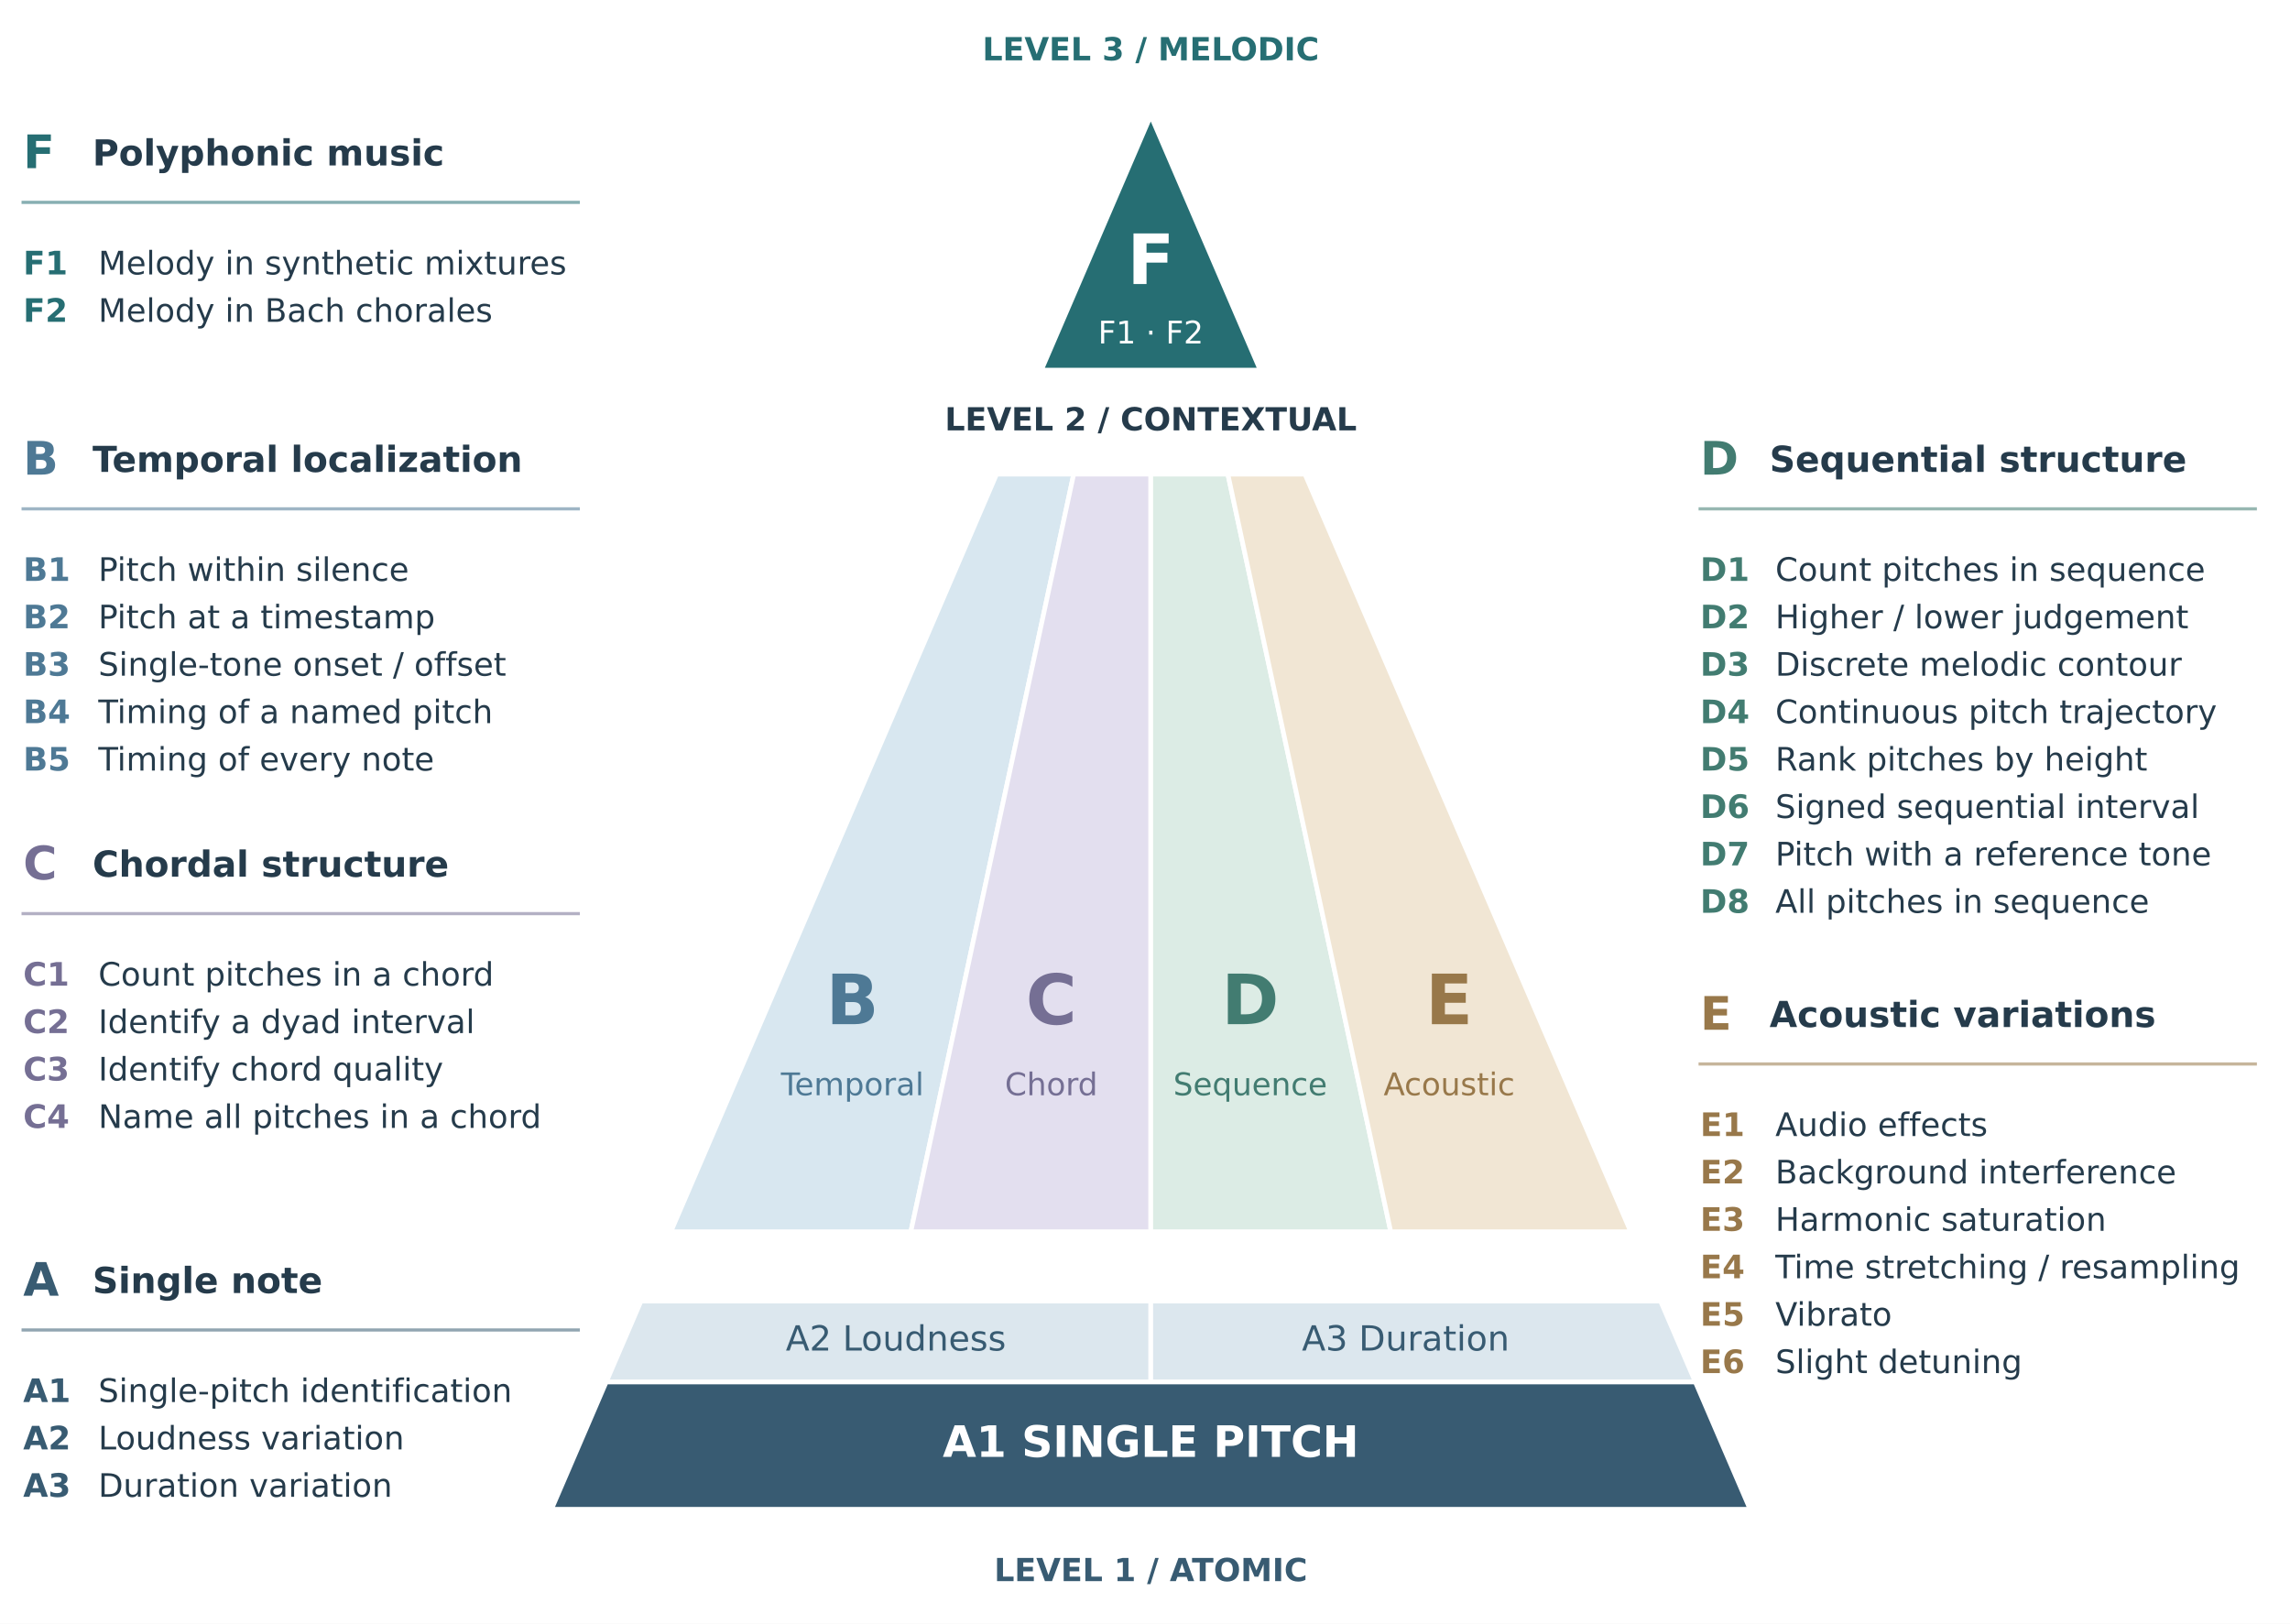
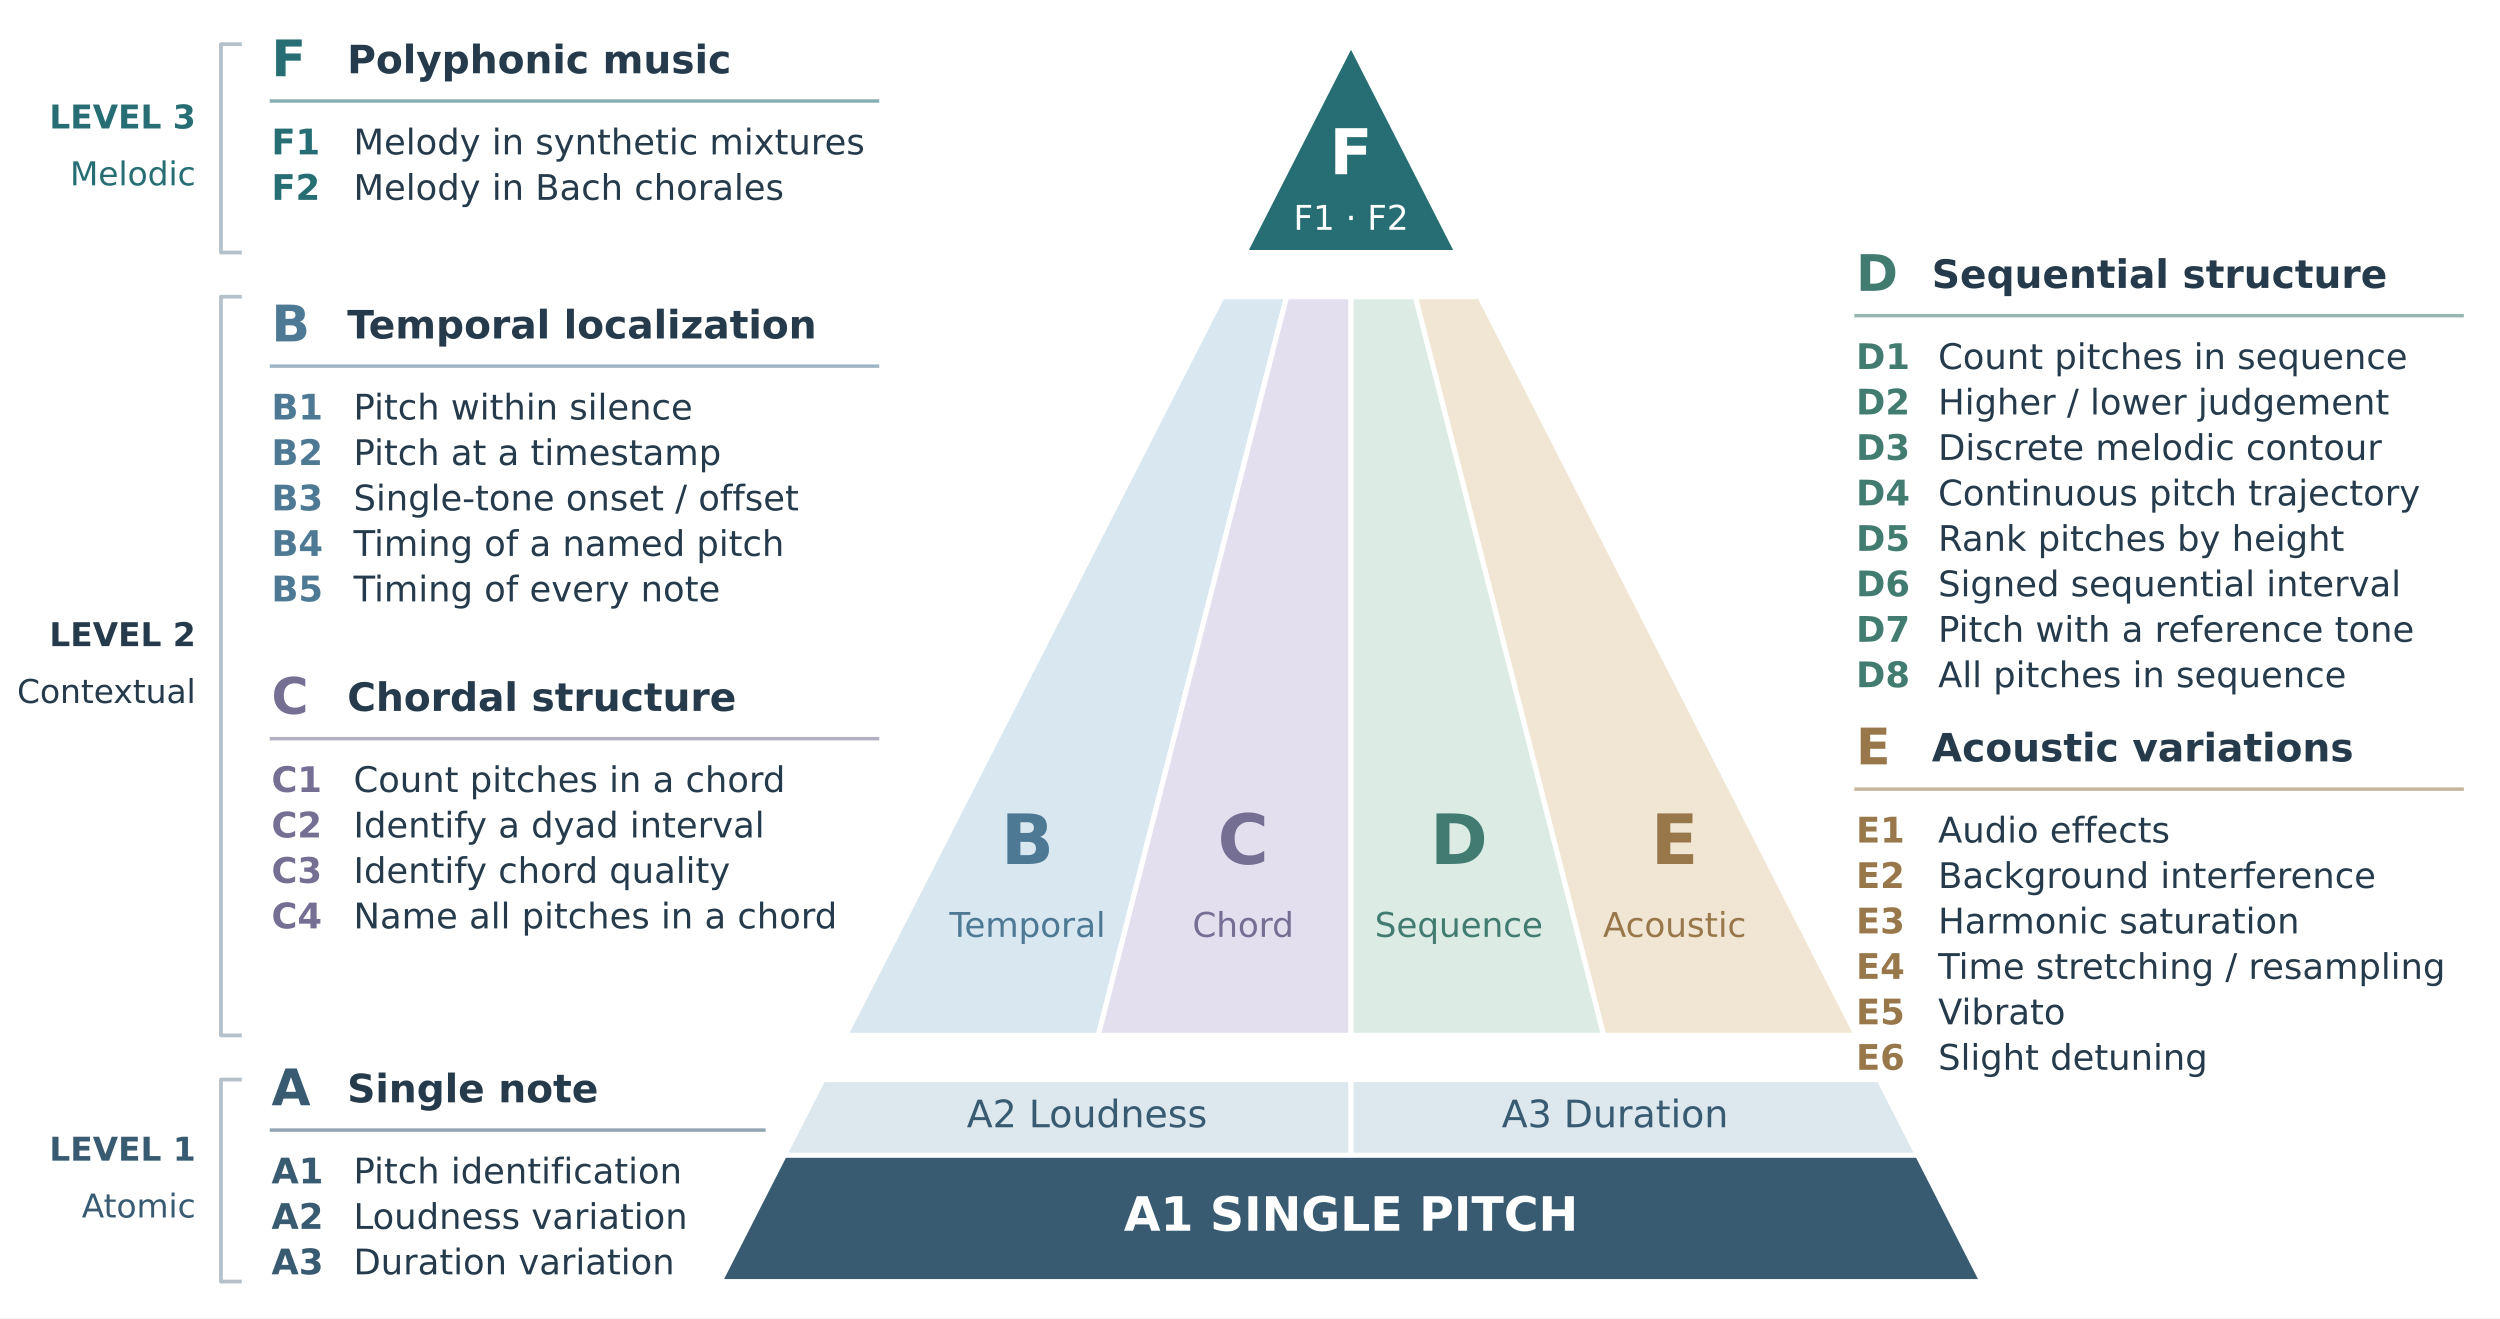
- <svg xmlns="http://www.w3.org/2000/svg" width="396pt" height="280.8pt" viewBox="0 0 396 280.8" version="1.1">
+ <svg xmlns="http://www.w3.org/2000/svg" width="396pt" height="208.8pt" viewBox="0 0 396 208.8" version="1.1">
  <defs>
    <style type="text/css">*{stroke-linejoin: round; stroke-linecap: butt}</style>
  </defs>
  <g id="figure_1">
    <g id="patch_1">
-       <path d="M 0 280.8 L 396 280.8 L 396 0 L 0 0 z " style="fill: #ffffff" />
+       <path d="M 0 208.8 L 396 208.8 L 396 0 L 0 0 z " style="fill: #ffffff" />
    </g>
    <g id="axes_1">
      <g id="patch_2">
-         <path d="M 199 20 L 217.92 64 L 180.08 64 z " clip-path="url(#peb4376fcf2)" style="fill: #266e73; stroke: #ffffff; stroke-width: 0.8; stroke-linejoin: miter" />
+         <path d="M 214 7 L 230.83 40 L 197.17 40 z " clip-path="url(#p506b1a8ab9)" style="fill: #266e73; stroke: #ffffff; stroke-width: 0.8; stroke-linejoin: miter" />
      </g>
      <g id="patch_3">
-         <path d="M 172.34 82 L 185.67 82 L 157.505 213 L 116.01 213 z " clip-path="url(#peb4376fcf2)" style="fill: #d8e7f0; stroke: #ffffff; stroke-width: 0.8; stroke-linejoin: miter" />
+         <path d="M 193.6 47 L 203.8 47 L 173.965 164 L 133.93 164 z " clip-path="url(#p506b1a8ab9)" style="fill: #d8e7f0; stroke: #ffffff; stroke-width: 0.8; stroke-linejoin: miter" />
      </g>
      <g id="patch_4">
-         <path d="M 185.67 82 L 199 82 L 199 213 L 157.505 213 z " clip-path="url(#peb4376fcf2)" style="fill: #e3dfef; stroke: #ffffff; stroke-width: 0.8; stroke-linejoin: miter" />
+         <path d="M 203.8 47 L 214 47 L 214 164 L 173.965 164 z " clip-path="url(#p506b1a8ab9)" style="fill: #e3dfef; stroke: #ffffff; stroke-width: 0.8; stroke-linejoin: miter" />
      </g>
      <g id="patch_5">
-         <path d="M 199 82 L 212.33 82 L 240.495 213 L 199 213 z " clip-path="url(#peb4376fcf2)" style="fill: #dcece5; stroke: #ffffff; stroke-width: 0.8; stroke-linejoin: miter" />
+         <path d="M 214 47 L 224.2 47 L 254.035 164 L 214 164 z " clip-path="url(#p506b1a8ab9)" style="fill: #dcece5; stroke: #ffffff; stroke-width: 0.8; stroke-linejoin: miter" />
      </g>
      <g id="patch_6">
-         <path d="M 212.33 82 L 225.66 82 L 281.99 213 L 240.495 213 z " clip-path="url(#peb4376fcf2)" style="fill: #f1e6d4; stroke: #ffffff; stroke-width: 0.8; stroke-linejoin: miter" />
+         <path d="M 224.2 47 L 234.4 47 L 294.07 164 L 254.035 164 z " clip-path="url(#p506b1a8ab9)" style="fill: #f1e6d4; stroke: #ffffff; stroke-width: 0.8; stroke-linejoin: miter" />
      </g>
      <g id="patch_7">
-         <path d="M 110.85 225 L 199 225 L 199 239 L 104.83 239 z " clip-path="url(#peb4376fcf2)" style="fill: #dce7ee; stroke: #ffffff; stroke-width: 0.8; stroke-linejoin: miter" />
+         <path d="M 130.36 171 L 214 171 L 214 183 L 124.24 183 z " clip-path="url(#p506b1a8ab9)" style="fill: #dce7ee; stroke: #ffffff; stroke-width: 0.8; stroke-linejoin: miter" />
      </g>
      <g id="patch_8">
-         <path d="M 199 225 L 287.15 225 L 293.17 239 L 199 239 z " clip-path="url(#peb4376fcf2)" style="fill: #dce7ee; stroke: #ffffff; stroke-width: 0.8; stroke-linejoin: miter" />
+         <path d="M 214 171 L 297.64 171 L 303.76 183 L 214 183 z " clip-path="url(#p506b1a8ab9)" style="fill: #dce7ee; stroke: #ffffff; stroke-width: 0.8; stroke-linejoin: miter" />
      </g>
      <g id="patch_9">
-         <path d="M 104.83 239 L 293.17 239 L 302.63 261 L 95.37 261 z " clip-path="url(#peb4376fcf2)" style="fill: #385b72; stroke: #ffffff; stroke-width: 0.8; stroke-linejoin: miter" />
+         <path d="M 124.24 183 L 303.76 183 L 313.96 203 L 114.04 203 z " clip-path="url(#p506b1a8ab9)" style="fill: #385b72; stroke: #ffffff; stroke-width: 0.8; stroke-linejoin: miter" />
      </g>
      <g id="line2d_1">
-         <path d="M 4 230 L 100 230 " clip-path="url(#peb4376fcf2)" style="fill: none; stroke: #385b72; stroke-opacity: 0.55; stroke-width: 0.55; stroke-linecap: square" />
+         <path d="M 38 7 L 35 7 L 35 40 L 38 40 " clip-path="url(#p506b1a8ab9)" style="fill: none; stroke: #b5c1ca; stroke-width: 0.6; stroke-linecap: square" />
      </g>
      <g id="line2d_2">
-         <path d="M 4 88 L 100 88 " clip-path="url(#peb4376fcf2)" style="fill: none; stroke: #4e7995; stroke-opacity: 0.55; stroke-width: 0.55; stroke-linecap: square" />
+         <path d="M 38 47 L 35 47 L 35 164 L 38 164 " clip-path="url(#p506b1a8ab9)" style="fill: none; stroke: #b5c1ca; stroke-width: 0.6; stroke-linecap: square" />
      </g>
      <g id="line2d_3">
-         <path d="M 4 158 L 100 158 " clip-path="url(#peb4376fcf2)" style="fill: none; stroke: #756f94; stroke-opacity: 0.55; stroke-width: 0.55; stroke-linecap: square" />
+         <path d="M 38 171 L 35 171 L 35 203 L 38 203 " clip-path="url(#p506b1a8ab9)" style="fill: none; stroke: #b5c1ca; stroke-width: 0.6; stroke-linecap: square" />
      </g>
      <g id="line2d_4">
-         <path d="M 294 88 L 390 88 " clip-path="url(#peb4376fcf2)" style="fill: none; stroke: #427c71; stroke-opacity: 0.55; stroke-width: 0.55; stroke-linecap: square" />
+         <path d="M 43 179 L 121 179 " clip-path="url(#p506b1a8ab9)" style="fill: none; stroke: #385b72; stroke-opacity: 0.55; stroke-width: 0.55; stroke-linecap: square" />
      </g>
      <g id="line2d_5">
-         <path d="M 294 184 L 390 184 " clip-path="url(#peb4376fcf2)" style="fill: none; stroke: #98784a; stroke-opacity: 0.55; stroke-width: 0.55; stroke-linecap: square" />
+         <path d="M 43 58 L 139 58 " clip-path="url(#p506b1a8ab9)" style="fill: none; stroke: #4e7995; stroke-opacity: 0.55; stroke-width: 0.55; stroke-linecap: square" />
      </g>
      <g id="line2d_6">
-         <path d="M 4 35 L 100 35 " clip-path="url(#peb4376fcf2)" style="fill: none; stroke: #266e73; stroke-opacity: 0.55; stroke-width: 0.55; stroke-linecap: square" />
+         <path d="M 43 117 L 139 117 " clip-path="url(#p506b1a8ab9)" style="fill: none; stroke: #756f94; stroke-opacity: 0.55; stroke-width: 0.55; stroke-linecap: square" />
+       </g>
+       <g id="line2d_7">
+         <path d="M 294 50 L 390 50 " clip-path="url(#p506b1a8ab9)" style="fill: none; stroke: #427c71; stroke-opacity: 0.55; stroke-width: 0.55; stroke-linecap: square" />
+       </g>
+       <g id="line2d_8">
+         <path d="M 294 125 L 390 125 " clip-path="url(#p506b1a8ab9)" style="fill: none; stroke: #98784a; stroke-opacity: 0.55; stroke-width: 0.55; stroke-linecap: square" />
+       </g>
+       <g id="line2d_9">
+         <path d="M 43 16 L 139 16 " clip-path="url(#p506b1a8ab9)" style="fill: none; stroke: #266e73; stroke-opacity: 0.55; stroke-width: 0.55; stroke-linecap: square" />
      </g>
      <g id="text_1">
-         <text style="font-weight: 700; font-size: 12px; font-family: 'DejaVu Sans', sans-serif; text-anchor: middle; fill: #ffffff" x="199" y="49.117" transform="rotate(-0 199 49.11719)">F</text>
+         <text style="font-weight: 700; font-size: 10px; font-family: 'DejaVu Sans', sans-serif; text-anchor: middle; fill: #ffffff" x="214" y="27.598" transform="rotate(-0 214 27.59766)">F</text>
      </g>
      <g id="text_2">
-         <text style="font-size: 5.4px; font-family: 'DejaVu Sans', sans-serif; text-anchor: middle; fill: #ffffff" x="199" y="59.403" transform="rotate(-0 199 59.40273)">F1 · F2</text>
+         <text style="font-size: 5.4px; font-family: 'DejaVu Sans', sans-serif; text-anchor: middle; fill: #ffffff" x="214" y="36.403" transform="rotate(-0 214 36.40273)">F1 · F2</text>
      </g>
      <g id="text_3">
-         <text style="font-weight: 700; font-size: 5.5px; font-family: 'DejaVu Sans', sans-serif; text-anchor: middle; fill: #266e73" x="199" y="10.429" transform="rotate(-0 199 10.42871)">LEVEL 3  /  MELODIC</text>
+         <text style="font-weight: 700; font-size: 11px; font-family: 'DejaVu Sans', sans-serif; text-anchor: middle; fill: #4e7995" x="162.745" y="136.857" transform="rotate(-0 162.745 136.8574)">B</text>
      </g>
      <g id="text_4">
-         <text style="font-weight: 700; font-size: 12px; font-family: 'DejaVu Sans', sans-serif; text-anchor: middle; fill: #4e7995" x="147.4" y="177.117" transform="rotate(-0 147.4 177.1172)">B</text>
+         <text style="font-size: 5.4px; font-family: 'DejaVu Sans', sans-serif; text-anchor: middle; fill: #4e7995" x="162.745" y="148.403" transform="rotate(-0 162.745 148.4029)">Temporal</text>
      </g>
      <g id="text_5">
-         <text style="font-size: 5.4px; font-family: 'DejaVu Sans', sans-serif; text-anchor: middle; fill: #4e7995" x="147.4" y="189.403" transform="rotate(-0 147.4 189.4029)">Temporal</text>
+         <text style="font-weight: 700; font-size: 11px; font-family: 'DejaVu Sans', sans-serif; text-anchor: middle; fill: #756f94" x="196.915" y="136.857" transform="rotate(-0 196.915 136.8574)">C</text>
      </g>
      <g id="text_6">
-         <text style="font-weight: 700; font-size: 12px; font-family: 'DejaVu Sans', sans-serif; text-anchor: middle; fill: #756f94" x="181.8" y="177.117" transform="rotate(-0 181.8 177.1172)">C</text>
+         <text style="font-size: 5.4px; font-family: 'DejaVu Sans', sans-serif; text-anchor: middle; fill: #756f94" x="196.915" y="148.403" transform="rotate(-0 196.915 148.4029)">Chord</text>
      </g>
      <g id="text_7">
-         <text style="font-size: 5.4px; font-family: 'DejaVu Sans', sans-serif; text-anchor: middle; fill: #756f94" x="181.8" y="189.403" transform="rotate(-0 181.8 189.4029)">Chord</text>
+         <text style="font-weight: 700; font-size: 11px; font-family: 'DejaVu Sans', sans-serif; text-anchor: middle; fill: #427c71" x="231.085" y="136.857" transform="rotate(-0 231.085 136.8574)">D</text>
      </g>
      <g id="text_8">
-         <text style="font-weight: 700; font-size: 12px; font-family: 'DejaVu Sans', sans-serif; text-anchor: middle; fill: #427c71" x="216.2" y="177.117" transform="rotate(-0 216.2 177.1172)">D</text>
+         <text style="font-size: 5.4px; font-family: 'DejaVu Sans', sans-serif; text-anchor: middle; fill: #427c71" x="231.085" y="148.403" transform="rotate(-0 231.085 148.4027)">Sequence</text>
      </g>
      <g id="text_9">
-         <text style="font-size: 5.4px; font-family: 'DejaVu Sans', sans-serif; text-anchor: middle; fill: #427c71" x="216.2" y="189.403" transform="rotate(-0 216.2 189.4027)">Sequence</text>
+         <text style="font-weight: 700; font-size: 11px; font-family: 'DejaVu Sans', sans-serif; text-anchor: middle; fill: #98784a" x="265.255" y="136.857" transform="rotate(-0 265.255 136.8574)">E</text>
      </g>
      <g id="text_10">
-         <text style="font-weight: 700; font-size: 12px; font-family: 'DejaVu Sans', sans-serif; text-anchor: middle; fill: #98784a" x="250.6" y="177.117" transform="rotate(-0 250.6 177.1172)">E</text>
+         <text style="font-size: 5.4px; font-family: 'DejaVu Sans', sans-serif; text-anchor: middle; fill: #98784a" x="265.255" y="148.403" transform="rotate(-0 265.255 148.4029)">Acoustic</text>
      </g>
      <g id="text_11">
-         <text style="font-size: 5.4px; font-family: 'DejaVu Sans', sans-serif; text-anchor: middle; fill: #98784a" x="250.6" y="189.403" transform="rotate(-0 250.6 189.4029)">Acoustic</text>
+         <text style="font-size: 6px; font-family: 'DejaVu Sans', sans-serif; text-anchor: middle; fill: #385b72" x="172.18" y="178.559" transform="rotate(-0 172.18 178.5588)">A2  Loudness</text>
      </g>
      <g id="text_12">
-         <text style="font-weight: 700; font-size: 5.5px; font-family: 'DejaVu Sans', sans-serif; text-anchor: middle; fill: #253b4b" x="199" y="74.429" transform="rotate(-0 199 74.42871)">LEVEL 2  /  CONTEXTUAL</text>
+         <text style="font-size: 6px; font-family: 'DejaVu Sans', sans-serif; text-anchor: middle; fill: #385b72" x="255.82" y="178.559" transform="rotate(-0 255.82 178.5588)">A3  Duration</text>
      </g>
      <g id="text_13">
-         <text style="font-size: 6px; font-family: 'DejaVu Sans', sans-serif; text-anchor: middle; fill: #385b72" x="154.925" y="233.559" transform="rotate(-0 154.925 233.5588)">A2  Loudness</text>
+         <text style="font-weight: 700; font-size: 7.5px; font-family: 'DejaVu Sans', sans-serif; text-anchor: middle; fill: #ffffff" x="214" y="194.948" transform="rotate(-0 214 194.9482)">A1   SINGLE PITCH</text>
      </g>
      <g id="text_14">
-         <text style="font-size: 6px; font-family: 'DejaVu Sans', sans-serif; text-anchor: middle; fill: #385b72" x="243.075" y="233.559" transform="rotate(-0 243.075 233.5588)">A3  Duration</text>
+         <text style="font-weight: 700; font-size: 5.2px; font-family: 'DejaVu Sans', sans-serif; text-anchor: end; fill: #266e73" x="31" y="20.351" transform="rotate(-0 31 20.35078)">LEVEL 3</text>
      </g>
      <g id="text_15">
-         <text style="font-weight: 700; font-size: 7.5px; font-family: 'DejaVu Sans', sans-serif; text-anchor: middle; fill: #ffffff" x="199" y="251.948" transform="rotate(-0 199 251.9482)">A1   SINGLE PITCH</text>
+         <text style="font-size: 5.2px; font-family: 'DejaVu Sans', sans-serif; text-anchor: end; fill: #266e73" x="31" y="29.351" transform="rotate(-0 31 29.35098)">Melodic</text>
      </g>
      <g id="text_16">
-         <text style="font-weight: 700; font-size: 5.5px; font-family: 'DejaVu Sans', sans-serif; text-anchor: middle; fill: #385b72" x="199" y="273.429" transform="rotate(-0 199 273.4287)">LEVEL 1  /  ATOMIC</text>
+         <text style="font-weight: 700; font-size: 5.2px; font-family: 'DejaVu Sans', sans-serif; text-anchor: end; fill: #253b4b" x="31" y="102.351" transform="rotate(-0 31 102.3508)">LEVEL 2</text>
      </g>
      <g id="text_17">
-         <text style="font-weight: 700; font-size: 8px; font-family: 'DejaVu Sans', sans-serif; text-anchor: start; fill: #385b72" x="4" y="224.078" transform="rotate(-0 4 224.0781)">A</text>
+         <text style="font-size: 5.2px; font-family: 'DejaVu Sans', sans-serif; text-anchor: end; fill: #253b4b" x="31" y="111.351" transform="rotate(-0 31 111.351)">Contextual</text>
      </g>
      <g id="text_18">
-         <text style="font-weight: 700; font-size: 6.2px; font-family: 'DejaVu Sans', sans-serif; text-anchor: start; fill: #253b4b" x="16" y="223.611" transform="rotate(-0 16 223.6108)">Single note</text>
+         <text style="font-weight: 700; font-size: 5.2px; font-family: 'DejaVu Sans', sans-serif; text-anchor: end; fill: #385b72" x="31" y="183.851" transform="rotate(-0 31 183.8508)">LEVEL 1</text>
      </g>
      <g id="text_19">
-         <text style="font-weight: 700; font-size: 5.6px; font-family: 'DejaVu Sans', sans-serif; text-anchor: start; fill: #385b72" x="4" y="242.455" transform="rotate(-0 4 242.4547)">A1</text>
+         <text style="font-size: 5.2px; font-family: 'DejaVu Sans', sans-serif; text-anchor: end; fill: #385b72" x="31" y="192.851" transform="rotate(-0 31 192.851)">Atomic</text>
      </g>
      <g id="text_20">
-         <text style="font-size: 5.6px; font-family: 'DejaVu Sans', sans-serif; text-anchor: start; fill: #253b4b" x="17" y="242.455" transform="rotate(-0 17 242.4549)">Single-pitch identification</text>
+         <text style="font-weight: 700; font-size: 8px; font-family: 'DejaVu Sans', sans-serif; text-anchor: start; fill: #385b72" x="43" y="175.078" transform="rotate(-0 43 175.0781)">A</text>
      </g>
      <g id="text_21">
-         <text style="font-weight: 700; font-size: 5.6px; font-family: 'DejaVu Sans', sans-serif; text-anchor: start; fill: #385b72" x="4" y="250.655" transform="rotate(-0 4 250.6547)">A2</text>
+         <text style="font-weight: 700; font-size: 6.2px; font-family: 'DejaVu Sans', sans-serif; text-anchor: start; fill: #253b4b" x="55" y="174.611" transform="rotate(-0 55 174.6108)">Single note</text>
      </g>
      <g id="text_22">
-         <text style="font-size: 5.6px; font-family: 'DejaVu Sans', sans-serif; text-anchor: start; fill: #253b4b" x="17" y="250.655" transform="rotate(-0 17 250.6549)">Loudness variation</text>
+         <text style="font-weight: 700; font-size: 5.6px; font-family: 'DejaVu Sans', sans-serif; text-anchor: start; fill: #385b72" x="43" y="187.455" transform="rotate(-0 43 187.4547)">A1</text>
      </g>
      <g id="text_23">
-         <text style="font-weight: 700; font-size: 5.6px; font-family: 'DejaVu Sans', sans-serif; text-anchor: start; fill: #385b72" x="4" y="258.855" transform="rotate(-0 4 258.8547)">A3</text>
+         <text style="font-size: 5.6px; font-family: 'DejaVu Sans', sans-serif; text-anchor: start; fill: #253b4b" x="56" y="187.455" transform="rotate(-0 56 187.4549)">Pitch identification</text>
      </g>
      <g id="text_24">
-         <text style="font-size: 5.6px; font-family: 'DejaVu Sans', sans-serif; text-anchor: start; fill: #253b4b" x="17" y="258.855" transform="rotate(-0 17 258.8549)">Duration variation</text>
+         <text style="font-weight: 700; font-size: 5.6px; font-family: 'DejaVu Sans', sans-serif; text-anchor: start; fill: #385b72" x="43" y="194.655" transform="rotate(-0 43 194.6547)">A2</text>
      </g>
      <g id="text_25">
-         <text style="font-weight: 700; font-size: 8px; font-family: 'DejaVu Sans', sans-serif; text-anchor: start; fill: #4e7995" x="4" y="82.078" transform="rotate(-0 4 82.07812)">B</text>
+         <text style="font-size: 5.6px; font-family: 'DejaVu Sans', sans-serif; text-anchor: start; fill: #253b4b" x="56" y="194.655" transform="rotate(-0 56 194.6549)">Loudness variation</text>
      </g>
      <g id="text_26">
-         <text style="font-weight: 700; font-size: 6.2px; font-family: 'DejaVu Sans', sans-serif; text-anchor: start; fill: #253b4b" x="16" y="81.611" transform="rotate(-0 16 81.61079)">Temporal localization</text>
+         <text style="font-weight: 700; font-size: 5.6px; font-family: 'DejaVu Sans', sans-serif; text-anchor: start; fill: #385b72" x="43" y="201.855" transform="rotate(-0 43 201.8547)">A3</text>
      </g>
      <g id="text_27">
-         <text style="font-weight: 700; font-size: 5.6px; font-family: 'DejaVu Sans', sans-serif; text-anchor: start; fill: #4e7995" x="4" y="100.455" transform="rotate(-0 4 100.4547)">B1</text>
+         <text style="font-size: 5.6px; font-family: 'DejaVu Sans', sans-serif; text-anchor: start; fill: #253b4b" x="56" y="201.855" transform="rotate(-0 56 201.8549)">Duration variation</text>
      </g>
      <g id="text_28">
-         <text style="font-size: 5.6px; font-family: 'DejaVu Sans', sans-serif; text-anchor: start; fill: #253b4b" x="17" y="100.455" transform="rotate(-0 17 100.4549)">Pitch within silence</text>
+         <text style="font-weight: 700; font-size: 8px; font-family: 'DejaVu Sans', sans-serif; text-anchor: start; fill: #4e7995" x="43" y="54.078" transform="rotate(-0 43 54.07812)">B</text>
      </g>
      <g id="text_29">
-         <text style="font-weight: 700; font-size: 5.6px; font-family: 'DejaVu Sans', sans-serif; text-anchor: start; fill: #4e7995" x="4" y="108.655" transform="rotate(-0 4 108.6547)">B2</text>
+         <text style="font-weight: 700; font-size: 6.2px; font-family: 'DejaVu Sans', sans-serif; text-anchor: start; fill: #253b4b" x="55" y="53.611" transform="rotate(-0 55 53.61079)">Temporal localization</text>
      </g>
      <g id="text_30">
-         <text style="font-size: 5.6px; font-family: 'DejaVu Sans', sans-serif; text-anchor: start; fill: #253b4b" x="17" y="108.655" transform="rotate(-0 17 108.6549)">Pitch at a timestamp</text>
+         <text style="font-weight: 700; font-size: 5.6px; font-family: 'DejaVu Sans', sans-serif; text-anchor: start; fill: #4e7995" x="43" y="66.455" transform="rotate(-0 43 66.45469)">B1</text>
      </g>
      <g id="text_31">
-         <text style="font-weight: 700; font-size: 5.6px; font-family: 'DejaVu Sans', sans-serif; text-anchor: start; fill: #4e7995" x="4" y="116.855" transform="rotate(-0 4 116.8547)">B3</text>
+         <text style="font-size: 5.6px; font-family: 'DejaVu Sans', sans-serif; text-anchor: start; fill: #253b4b" x="56" y="66.455" transform="rotate(-0 56 66.45491)">Pitch within silence</text>
      </g>
      <g id="text_32">
-         <text style="font-size: 5.6px; font-family: 'DejaVu Sans', sans-serif; text-anchor: start; fill: #253b4b" x="17" y="116.855" transform="rotate(-0 17 116.8549)">Single-tone onset / offset</text>
+         <text style="font-weight: 700; font-size: 5.6px; font-family: 'DejaVu Sans', sans-serif; text-anchor: start; fill: #4e7995" x="43" y="73.655" transform="rotate(-0 43 73.65469)">B2</text>
      </g>
      <g id="text_33">
-         <text style="font-weight: 700; font-size: 5.6px; font-family: 'DejaVu Sans', sans-serif; text-anchor: start; fill: #4e7995" x="4" y="125.055" transform="rotate(-0 4 125.0547)">B4</text>
+         <text style="font-size: 5.6px; font-family: 'DejaVu Sans', sans-serif; text-anchor: start; fill: #253b4b" x="56" y="73.655" transform="rotate(-0 56 73.65491)">Pitch at a timestamp</text>
      </g>
      <g id="text_34">
-         <text style="font-size: 5.6px; font-family: 'DejaVu Sans', sans-serif; text-anchor: start; fill: #253b4b" x="17" y="125.055" transform="rotate(-0 17 125.0549)">Timing of a named pitch</text>
+         <text style="font-weight: 700; font-size: 5.6px; font-family: 'DejaVu Sans', sans-serif; text-anchor: start; fill: #4e7995" x="43" y="80.855" transform="rotate(-0 43 80.85469)">B3</text>
      </g>
      <g id="text_35">
-         <text style="font-weight: 700; font-size: 5.6px; font-family: 'DejaVu Sans', sans-serif; text-anchor: start; fill: #4e7995" x="4" y="133.255" transform="rotate(-0 4 133.2547)">B5</text>
+         <text style="font-size: 5.6px; font-family: 'DejaVu Sans', sans-serif; text-anchor: start; fill: #253b4b" x="56" y="80.855" transform="rotate(-0 56 80.85491)">Single-tone onset / offset</text>
      </g>
      <g id="text_36">
-         <text style="font-size: 5.6px; font-family: 'DejaVu Sans', sans-serif; text-anchor: start; fill: #253b4b" x="17" y="133.255" transform="rotate(-0 17 133.2549)">Timing of every note</text>
+         <text style="font-weight: 700; font-size: 5.6px; font-family: 'DejaVu Sans', sans-serif; text-anchor: start; fill: #4e7995" x="43" y="88.055" transform="rotate(-0 43 88.05469)">B4</text>
      </g>
      <g id="text_37">
-         <text style="font-weight: 700; font-size: 8px; font-family: 'DejaVu Sans', sans-serif; text-anchor: start; fill: #756f94" x="4" y="152.078" transform="rotate(-0 4 152.0781)">C</text>
+         <text style="font-size: 5.6px; font-family: 'DejaVu Sans', sans-serif; text-anchor: start; fill: #253b4b" x="56" y="88.055" transform="rotate(-0 56 88.05491)">Timing of a named pitch</text>
      </g>
      <g id="text_38">
-         <text style="font-weight: 700; font-size: 6.2px; font-family: 'DejaVu Sans', sans-serif; text-anchor: start; fill: #253b4b" x="16" y="151.611" transform="rotate(-0 16 151.6108)">Chordal structure</text>
+         <text style="font-weight: 700; font-size: 5.6px; font-family: 'DejaVu Sans', sans-serif; text-anchor: start; fill: #4e7995" x="43" y="95.255" transform="rotate(-0 43 95.25469)">B5</text>
      </g>
      <g id="text_39">
-         <text style="font-weight: 700; font-size: 5.6px; font-family: 'DejaVu Sans', sans-serif; text-anchor: start; fill: #756f94" x="4" y="170.455" transform="rotate(-0 4 170.4547)">C1</text>
+         <text style="font-size: 5.6px; font-family: 'DejaVu Sans', sans-serif; text-anchor: start; fill: #253b4b" x="56" y="95.255" transform="rotate(-0 56 95.25491)">Timing of every note</text>
      </g>
      <g id="text_40">
-         <text style="font-size: 5.6px; font-family: 'DejaVu Sans', sans-serif; text-anchor: start; fill: #253b4b" x="17" y="170.455" transform="rotate(-0 17 170.4549)">Count pitches in a chord</text>
+         <text style="font-weight: 700; font-size: 8px; font-family: 'DejaVu Sans', sans-serif; text-anchor: start; fill: #756f94" x="43" y="113.078" transform="rotate(-0 43 113.0781)">C</text>
      </g>
      <g id="text_41">
-         <text style="font-weight: 700; font-size: 5.6px; font-family: 'DejaVu Sans', sans-serif; text-anchor: start; fill: #756f94" x="4" y="178.655" transform="rotate(-0 4 178.6547)">C2</text>
+         <text style="font-weight: 700; font-size: 6.2px; font-family: 'DejaVu Sans', sans-serif; text-anchor: start; fill: #253b4b" x="55" y="112.611" transform="rotate(-0 55 112.6108)">Chordal structure</text>
      </g>
      <g id="text_42">
-         <text style="font-size: 5.6px; font-family: 'DejaVu Sans', sans-serif; text-anchor: start; fill: #253b4b" x="17" y="178.655" transform="rotate(-0 17 178.6549)">Identify a dyad interval</text>
+         <text style="font-weight: 700; font-size: 5.6px; font-family: 'DejaVu Sans', sans-serif; text-anchor: start; fill: #756f94" x="43" y="125.455" transform="rotate(-0 43 125.4547)">C1</text>
      </g>
      <g id="text_43">
-         <text style="font-weight: 700; font-size: 5.6px; font-family: 'DejaVu Sans', sans-serif; text-anchor: start; fill: #756f94" x="4" y="186.855" transform="rotate(-0 4 186.8547)">C3</text>
+         <text style="font-size: 5.6px; font-family: 'DejaVu Sans', sans-serif; text-anchor: start; fill: #253b4b" x="56" y="125.455" transform="rotate(-0 56 125.4549)">Count pitches in a chord</text>
      </g>
      <g id="text_44">
-         <text style="font-size: 5.6px; font-family: 'DejaVu Sans', sans-serif; text-anchor: start; fill: #253b4b" x="17" y="186.855" transform="rotate(-0 17 186.8549)">Identify chord quality</text>
+         <text style="font-weight: 700; font-size: 5.6px; font-family: 'DejaVu Sans', sans-serif; text-anchor: start; fill: #756f94" x="43" y="132.655" transform="rotate(-0 43 132.6547)">C2</text>
      </g>
      <g id="text_45">
-         <text style="font-weight: 700; font-size: 5.6px; font-family: 'DejaVu Sans', sans-serif; text-anchor: start; fill: #756f94" x="4" y="195.055" transform="rotate(-0 4 195.0547)">C4</text>
+         <text style="font-size: 5.6px; font-family: 'DejaVu Sans', sans-serif; text-anchor: start; fill: #253b4b" x="56" y="132.655" transform="rotate(-0 56 132.6549)">Identify a dyad interval</text>
      </g>
      <g id="text_46">
-         <text style="font-size: 5.6px; font-family: 'DejaVu Sans', sans-serif; text-anchor: start; fill: #253b4b" x="17" y="195.055" transform="rotate(-0 17 195.0549)">Name all pitches in a chord</text>
+         <text style="font-weight: 700; font-size: 5.6px; font-family: 'DejaVu Sans', sans-serif; text-anchor: start; fill: #756f94" x="43" y="139.855" transform="rotate(-0 43 139.8547)">C3</text>
      </g>
      <g id="text_47">
-         <text style="font-weight: 700; font-size: 8px; font-family: 'DejaVu Sans', sans-serif; text-anchor: start; fill: #427c71" x="294" y="82.078" transform="rotate(-0 294 82.07812)">D</text>
+         <text style="font-size: 5.6px; font-family: 'DejaVu Sans', sans-serif; text-anchor: start; fill: #253b4b" x="56" y="139.855" transform="rotate(-0 56 139.8549)">Identify chord quality</text>
      </g>
      <g id="text_48">
-         <text style="font-weight: 700; font-size: 6.2px; font-family: 'DejaVu Sans', sans-serif; text-anchor: start; fill: #253b4b" x="306" y="81.611" transform="rotate(-0 306 81.61079)">Sequential structure</text>
+         <text style="font-weight: 700; font-size: 5.6px; font-family: 'DejaVu Sans', sans-serif; text-anchor: start; fill: #756f94" x="43" y="147.055" transform="rotate(-0 43 147.0547)">C4</text>
      </g>
      <g id="text_49">
-         <text style="font-weight: 700; font-size: 5.6px; font-family: 'DejaVu Sans', sans-serif; text-anchor: start; fill: #427c71" x="294" y="100.455" transform="rotate(-0 294 100.4547)">D1</text>
+         <text style="font-size: 5.6px; font-family: 'DejaVu Sans', sans-serif; text-anchor: start; fill: #253b4b" x="56" y="147.055" transform="rotate(-0 56 147.0549)">Name all pitches in a chord</text>
      </g>
      <g id="text_50">
-         <text style="font-size: 5.6px; font-family: 'DejaVu Sans', sans-serif; text-anchor: start; fill: #253b4b" x="307" y="100.455" transform="rotate(-0 307 100.4549)">Count pitches in sequence</text>
+         <text style="font-weight: 700; font-size: 8px; font-family: 'DejaVu Sans', sans-serif; text-anchor: start; fill: #427c71" x="294" y="46.078" transform="rotate(-0 294 46.07812)">D</text>
      </g>
      <g id="text_51">
-         <text style="font-weight: 700; font-size: 5.6px; font-family: 'DejaVu Sans', sans-serif; text-anchor: start; fill: #427c71" x="294" y="108.655" transform="rotate(-0 294 108.6547)">D2</text>
+         <text style="font-weight: 700; font-size: 6.2px; font-family: 'DejaVu Sans', sans-serif; text-anchor: start; fill: #253b4b" x="306" y="45.611" transform="rotate(-0 306 45.61079)">Sequential structure</text>
      </g>
      <g id="text_52">
-         <text style="font-size: 5.6px; font-family: 'DejaVu Sans', sans-serif; text-anchor: start; fill: #253b4b" x="307" y="108.655" transform="rotate(-0 307 108.6549)">Higher / lower judgement</text>
+         <text style="font-weight: 700; font-size: 5.6px; font-family: 'DejaVu Sans', sans-serif; text-anchor: start; fill: #427c71" x="294" y="58.455" transform="rotate(-0 294 58.45469)">D1</text>
      </g>
      <g id="text_53">
-         <text style="font-weight: 700; font-size: 5.6px; font-family: 'DejaVu Sans', sans-serif; text-anchor: start; fill: #427c71" x="294" y="116.855" transform="rotate(-0 294 116.8547)">D3</text>
+         <text style="font-size: 5.6px; font-family: 'DejaVu Sans', sans-serif; text-anchor: start; fill: #253b4b" x="307" y="58.455" transform="rotate(-0 307 58.45491)">Count pitches in sequence</text>
      </g>
      <g id="text_54">
-         <text style="font-size: 5.6px; font-family: 'DejaVu Sans', sans-serif; text-anchor: start; fill: #253b4b" x="307" y="116.855" transform="rotate(-0 307 116.8549)">Discrete melodic contour</text>
+         <text style="font-weight: 700; font-size: 5.6px; font-family: 'DejaVu Sans', sans-serif; text-anchor: start; fill: #427c71" x="294" y="65.655" transform="rotate(-0 294 65.65469)">D2</text>
      </g>
      <g id="text_55">
-         <text style="font-weight: 700; font-size: 5.6px; font-family: 'DejaVu Sans', sans-serif; text-anchor: start; fill: #427c71" x="294" y="125.055" transform="rotate(-0 294 125.0547)">D4</text>
+         <text style="font-size: 5.6px; font-family: 'DejaVu Sans', sans-serif; text-anchor: start; fill: #253b4b" x="307" y="65.655" transform="rotate(-0 307 65.65491)">Higher / lower judgement</text>
      </g>
      <g id="text_56">
-         <text style="font-size: 5.6px; font-family: 'DejaVu Sans', sans-serif; text-anchor: start; fill: #253b4b" x="307" y="125.055" transform="rotate(-0 307 125.0549)">Continuous pitch trajectory</text>
+         <text style="font-weight: 700; font-size: 5.6px; font-family: 'DejaVu Sans', sans-serif; text-anchor: start; fill: #427c71" x="294" y="72.855" transform="rotate(-0 294 72.85469)">D3</text>
      </g>
      <g id="text_57">
-         <text style="font-weight: 700; font-size: 5.6px; font-family: 'DejaVu Sans', sans-serif; text-anchor: start; fill: #427c71" x="294" y="133.255" transform="rotate(-0 294 133.2547)">D5</text>
+         <text style="font-size: 5.6px; font-family: 'DejaVu Sans', sans-serif; text-anchor: start; fill: #253b4b" x="307" y="72.855" transform="rotate(-0 307 72.85491)">Discrete melodic contour</text>
      </g>
      <g id="text_58">
-         <text style="font-size: 5.6px; font-family: 'DejaVu Sans', sans-serif; text-anchor: start; fill: #253b4b" x="307" y="133.255" transform="rotate(-0 307 133.2549)">Rank pitches by height</text>
+         <text style="font-weight: 700; font-size: 5.6px; font-family: 'DejaVu Sans', sans-serif; text-anchor: start; fill: #427c71" x="294" y="80.055" transform="rotate(-0 294 80.05469)">D4</text>
      </g>
      <g id="text_59">
-         <text style="font-weight: 700; font-size: 5.6px; font-family: 'DejaVu Sans', sans-serif; text-anchor: start; fill: #427c71" x="294" y="141.455" transform="rotate(-0 294 141.4547)">D6</text>
+         <text style="font-size: 5.6px; font-family: 'DejaVu Sans', sans-serif; text-anchor: start; fill: #253b4b" x="307" y="80.055" transform="rotate(-0 307 80.05491)">Continuous pitch trajectory</text>
      </g>
      <g id="text_60">
-         <text style="font-size: 5.6px; font-family: 'DejaVu Sans', sans-serif; text-anchor: start; fill: #253b4b" x="307" y="141.455" transform="rotate(-0 307 141.4549)">Signed sequential interval</text>
+         <text style="font-weight: 700; font-size: 5.6px; font-family: 'DejaVu Sans', sans-serif; text-anchor: start; fill: #427c71" x="294" y="87.255" transform="rotate(-0 294 87.25469)">D5</text>
      </g>
      <g id="text_61">
-         <text style="font-weight: 700; font-size: 5.6px; font-family: 'DejaVu Sans', sans-serif; text-anchor: start; fill: #427c71" x="294" y="149.655" transform="rotate(-0 294 149.6547)">D7</text>
+         <text style="font-size: 5.6px; font-family: 'DejaVu Sans', sans-serif; text-anchor: start; fill: #253b4b" x="307" y="87.255" transform="rotate(-0 307 87.25491)">Rank pitches by height</text>
      </g>
      <g id="text_62">
-         <text style="font-size: 5.6px; font-family: 'DejaVu Sans', sans-serif; text-anchor: start; fill: #253b4b" x="307" y="149.655" transform="rotate(-0 307 149.6549)">Pitch with a reference tone</text>
+         <text style="font-weight: 700; font-size: 5.6px; font-family: 'DejaVu Sans', sans-serif; text-anchor: start; fill: #427c71" x="294" y="94.455" transform="rotate(-0 294 94.45469)">D6</text>
      </g>
      <g id="text_63">
-         <text style="font-weight: 700; font-size: 5.6px; font-family: 'DejaVu Sans', sans-serif; text-anchor: start; fill: #427c71" x="294" y="157.855" transform="rotate(-0 294 157.8547)">D8</text>
+         <text style="font-size: 5.6px; font-family: 'DejaVu Sans', sans-serif; text-anchor: start; fill: #253b4b" x="307" y="94.455" transform="rotate(-0 307 94.45491)">Signed sequential interval</text>
      </g>
      <g id="text_64">
-         <text style="font-size: 5.6px; font-family: 'DejaVu Sans', sans-serif; text-anchor: start; fill: #253b4b" x="307" y="157.855" transform="rotate(-0 307 157.8549)">All pitches in sequence</text>
+         <text style="font-weight: 700; font-size: 5.6px; font-family: 'DejaVu Sans', sans-serif; text-anchor: start; fill: #427c71" x="294" y="101.655" transform="rotate(-0 294 101.6547)">D7</text>
      </g>
      <g id="text_65">
-         <text style="font-weight: 700; font-size: 8px; font-family: 'DejaVu Sans', sans-serif; text-anchor: start; fill: #98784a" x="294" y="178.078" transform="rotate(-0 294 178.0781)">E</text>
+         <text style="font-size: 5.6px; font-family: 'DejaVu Sans', sans-serif; text-anchor: start; fill: #253b4b" x="307" y="101.655" transform="rotate(-0 307 101.6549)">Pitch with a reference tone</text>
      </g>
      <g id="text_66">
-         <text style="font-weight: 700; font-size: 6.2px; font-family: 'DejaVu Sans', sans-serif; text-anchor: start; fill: #253b4b" x="306" y="177.611" transform="rotate(-0 306 177.6108)">Acoustic variations</text>
+         <text style="font-weight: 700; font-size: 5.6px; font-family: 'DejaVu Sans', sans-serif; text-anchor: start; fill: #427c71" x="294" y="108.855" transform="rotate(-0 294 108.8547)">D8</text>
      </g>
      <g id="text_67">
-         <text style="font-weight: 700; font-size: 5.6px; font-family: 'DejaVu Sans', sans-serif; text-anchor: start; fill: #98784a" x="294" y="196.455" transform="rotate(-0 294 196.4547)">E1</text>
+         <text style="font-size: 5.6px; font-family: 'DejaVu Sans', sans-serif; text-anchor: start; fill: #253b4b" x="307" y="108.855" transform="rotate(-0 307 108.8549)">All pitches in sequence</text>
      </g>
      <g id="text_68">
-         <text style="font-size: 5.6px; font-family: 'DejaVu Sans', sans-serif; text-anchor: start; fill: #253b4b" x="307" y="196.455" transform="rotate(-0 307 196.4549)">Audio effects</text>
+         <text style="font-weight: 700; font-size: 8px; font-family: 'DejaVu Sans', sans-serif; text-anchor: start; fill: #98784a" x="294" y="121.078" transform="rotate(-0 294 121.0781)">E</text>
      </g>
      <g id="text_69">
-         <text style="font-weight: 700; font-size: 5.6px; font-family: 'DejaVu Sans', sans-serif; text-anchor: start; fill: #98784a" x="294" y="204.655" transform="rotate(-0 294 204.6547)">E2</text>
+         <text style="font-weight: 700; font-size: 6.2px; font-family: 'DejaVu Sans', sans-serif; text-anchor: start; fill: #253b4b" x="306" y="120.611" transform="rotate(-0 306 120.6108)">Acoustic variations</text>
      </g>
      <g id="text_70">
-         <text style="font-size: 5.6px; font-family: 'DejaVu Sans', sans-serif; text-anchor: start; fill: #253b4b" x="307" y="204.655" transform="rotate(-0 307 204.6549)">Background interference</text>
+         <text style="font-weight: 700; font-size: 5.6px; font-family: 'DejaVu Sans', sans-serif; text-anchor: start; fill: #98784a" x="294" y="133.455" transform="rotate(-0 294 133.4547)">E1</text>
      </g>
      <g id="text_71">
-         <text style="font-weight: 700; font-size: 5.6px; font-family: 'DejaVu Sans', sans-serif; text-anchor: start; fill: #98784a" x="294" y="212.855" transform="rotate(-0 294 212.8547)">E3</text>
+         <text style="font-size: 5.6px; font-family: 'DejaVu Sans', sans-serif; text-anchor: start; fill: #253b4b" x="307" y="133.455" transform="rotate(-0 307 133.4549)">Audio effects</text>
      </g>
      <g id="text_72">
-         <text style="font-size: 5.6px; font-family: 'DejaVu Sans', sans-serif; text-anchor: start; fill: #253b4b" x="307" y="212.855" transform="rotate(-0 307 212.8549)">Harmonic saturation</text>
+         <text style="font-weight: 700; font-size: 5.6px; font-family: 'DejaVu Sans', sans-serif; text-anchor: start; fill: #98784a" x="294" y="140.655" transform="rotate(-0 294 140.6547)">E2</text>
      </g>
      <g id="text_73">
-         <text style="font-weight: 700; font-size: 5.6px; font-family: 'DejaVu Sans', sans-serif; text-anchor: start; fill: #98784a" x="294" y="221.055" transform="rotate(-0 294 221.0547)">E4</text>
+         <text style="font-size: 5.6px; font-family: 'DejaVu Sans', sans-serif; text-anchor: start; fill: #253b4b" x="307" y="140.655" transform="rotate(-0 307 140.6549)">Background interference</text>
      </g>
      <g id="text_74">
-         <text style="font-size: 5.6px; font-family: 'DejaVu Sans', sans-serif; text-anchor: start; fill: #253b4b" x="307" y="221.055" transform="rotate(-0 307 221.0549)">Time stretching / resampling</text>
+         <text style="font-weight: 700; font-size: 5.6px; font-family: 'DejaVu Sans', sans-serif; text-anchor: start; fill: #98784a" x="294" y="147.855" transform="rotate(-0 294 147.8547)">E3</text>
      </g>
      <g id="text_75">
-         <text style="font-weight: 700; font-size: 5.6px; font-family: 'DejaVu Sans', sans-serif; text-anchor: start; fill: #98784a" x="294" y="229.255" transform="rotate(-0 294 229.2547)">E5</text>
+         <text style="font-size: 5.6px; font-family: 'DejaVu Sans', sans-serif; text-anchor: start; fill: #253b4b" x="307" y="147.855" transform="rotate(-0 307 147.8549)">Harmonic saturation</text>
      </g>
      <g id="text_76">
-         <text style="font-size: 5.6px; font-family: 'DejaVu Sans', sans-serif; text-anchor: start; fill: #253b4b" x="307" y="229.255" transform="rotate(-0 307 229.2549)">Vibrato</text>
+         <text style="font-weight: 700; font-size: 5.6px; font-family: 'DejaVu Sans', sans-serif; text-anchor: start; fill: #98784a" x="294" y="155.055" transform="rotate(-0 294 155.0547)">E4</text>
      </g>
      <g id="text_77">
-         <text style="font-weight: 700; font-size: 5.6px; font-family: 'DejaVu Sans', sans-serif; text-anchor: start; fill: #98784a" x="294" y="237.455" transform="rotate(-0 294 237.4547)">E6</text>
+         <text style="font-size: 5.6px; font-family: 'DejaVu Sans', sans-serif; text-anchor: start; fill: #253b4b" x="307" y="155.055" transform="rotate(-0 307 155.0549)">Time stretching / resampling</text>
      </g>
      <g id="text_78">
-         <text style="font-size: 5.6px; font-family: 'DejaVu Sans', sans-serif; text-anchor: start; fill: #253b4b" x="307" y="237.455" transform="rotate(-0 307 237.4549)">Slight detuning</text>
+         <text style="font-weight: 700; font-size: 5.6px; font-family: 'DejaVu Sans', sans-serif; text-anchor: start; fill: #98784a" x="294" y="162.255" transform="rotate(-0 294 162.2547)">E5</text>
      </g>
      <g id="text_79">
-         <text style="font-weight: 700; font-size: 8px; font-family: 'DejaVu Sans', sans-serif; text-anchor: start; fill: #266e73" x="4" y="29.078" transform="rotate(-0 4 29.07812)">F</text>
+         <text style="font-size: 5.6px; font-family: 'DejaVu Sans', sans-serif; text-anchor: start; fill: #253b4b" x="307" y="162.255" transform="rotate(-0 307 162.2549)">Vibrato</text>
      </g>
      <g id="text_80">
-         <text style="font-weight: 700; font-size: 6.2px; font-family: 'DejaVu Sans', sans-serif; text-anchor: start; fill: #253b4b" x="16" y="28.611" transform="rotate(-0 16 28.61079)">Polyphonic music</text>
+         <text style="font-weight: 700; font-size: 5.6px; font-family: 'DejaVu Sans', sans-serif; text-anchor: start; fill: #98784a" x="294" y="169.455" transform="rotate(-0 294 169.4547)">E6</text>
      </g>
      <g id="text_81">
-         <text style="font-weight: 700; font-size: 5.6px; font-family: 'DejaVu Sans', sans-serif; text-anchor: start; fill: #266e73" x="4" y="47.455" transform="rotate(-0 4 47.45469)">F1</text>
+         <text style="font-size: 5.6px; font-family: 'DejaVu Sans', sans-serif; text-anchor: start; fill: #253b4b" x="307" y="169.455" transform="rotate(-0 307 169.4549)">Slight detuning</text>
      </g>
      <g id="text_82">
-         <text style="font-size: 5.6px; font-family: 'DejaVu Sans', sans-serif; text-anchor: start; fill: #253b4b" x="17" y="47.455" transform="rotate(-0 17 47.45491)">Melody in synthetic mixtures</text>
+         <text style="font-weight: 700; font-size: 8px; font-family: 'DejaVu Sans', sans-serif; text-anchor: start; fill: #266e73" x="43" y="12.078" transform="rotate(-0 43 12.07812)">F</text>
      </g>
      <g id="text_83">
-         <text style="font-weight: 700; font-size: 5.6px; font-family: 'DejaVu Sans', sans-serif; text-anchor: start; fill: #266e73" x="4" y="55.655" transform="rotate(-0 4 55.65469)">F2</text>
+         <text style="font-weight: 700; font-size: 6.2px; font-family: 'DejaVu Sans', sans-serif; text-anchor: start; fill: #253b4b" x="55" y="11.611" transform="rotate(-0 55 11.61079)">Polyphonic music</text>
      </g>
      <g id="text_84">
-         <text style="font-size: 5.6px; font-family: 'DejaVu Sans', sans-serif; text-anchor: start; fill: #253b4b" x="17" y="55.655" transform="rotate(-0 17 55.65491)">Melody in Bach chorales</text>
+         <text style="font-weight: 700; font-size: 5.6px; font-family: 'DejaVu Sans', sans-serif; text-anchor: start; fill: #266e73" x="43" y="24.455" transform="rotate(-0 43 24.45469)">F1</text>
+       </g>
+       <g id="text_85">
+         <text style="font-size: 5.6px; font-family: 'DejaVu Sans', sans-serif; text-anchor: start; fill: #253b4b" x="56" y="24.455" transform="rotate(-0 56 24.45491)">Melody in synthetic mixtures</text>
+       </g>
+       <g id="text_86">
+         <text style="font-weight: 700; font-size: 5.6px; font-family: 'DejaVu Sans', sans-serif; text-anchor: start; fill: #266e73" x="43" y="31.655" transform="rotate(-0 43 31.65469)">F2</text>
+       </g>
+       <g id="text_87">
+         <text style="font-size: 5.6px; font-family: 'DejaVu Sans', sans-serif; text-anchor: start; fill: #253b4b" x="56" y="31.655" transform="rotate(-0 56 31.65491)">Melody in Bach chorales</text>
      </g>
    </g>
  </g>
  <defs>
-     <clipPath id="peb4376fcf2">
-       <rect x="0" y="0" width="396" height="280.8" />
+     <clipPath id="p506b1a8ab9">
+       <rect x="0" y="0" width="396" height="208.8" />
    </clipPath>
  </defs>
</svg>
